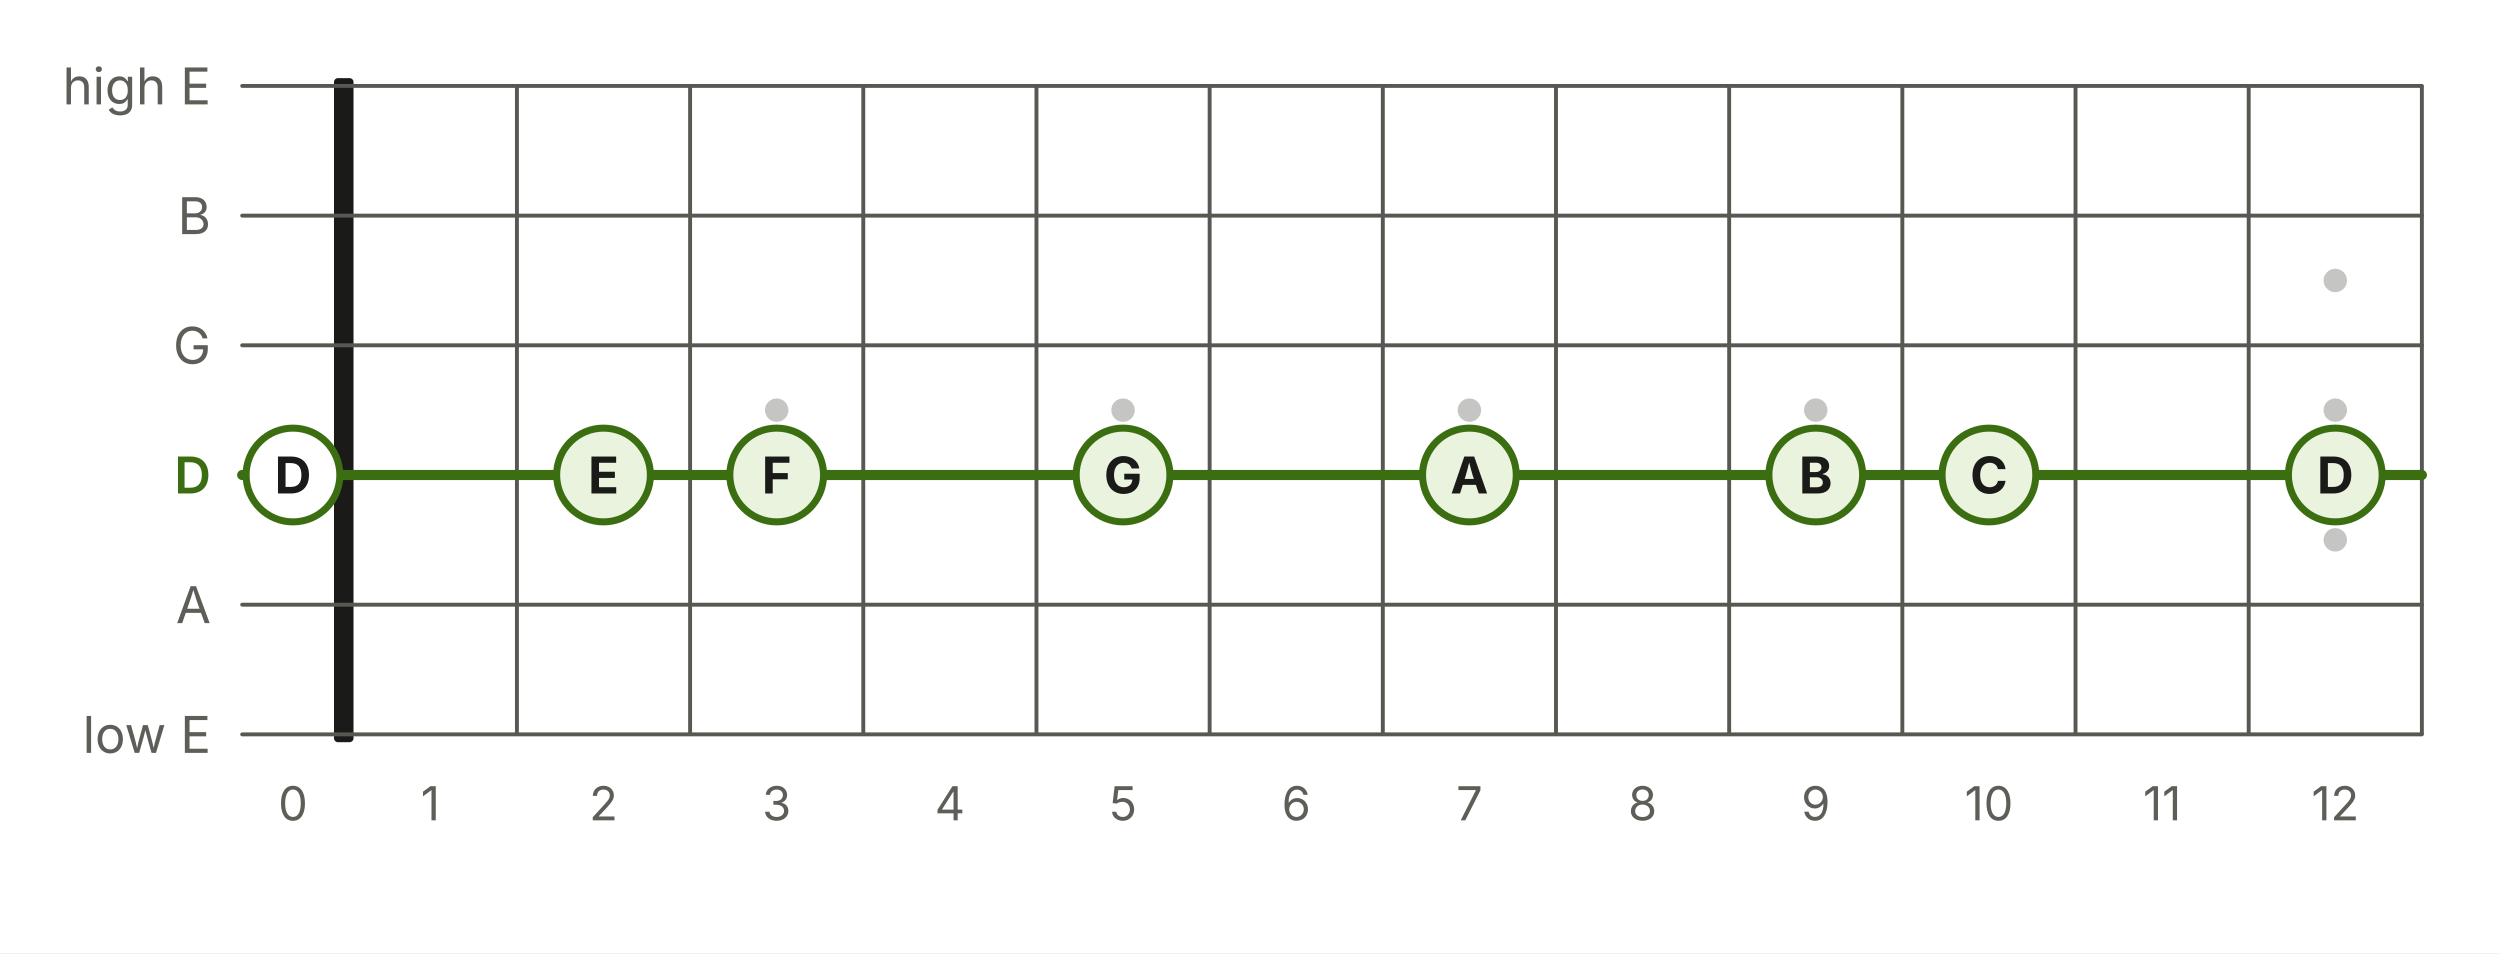
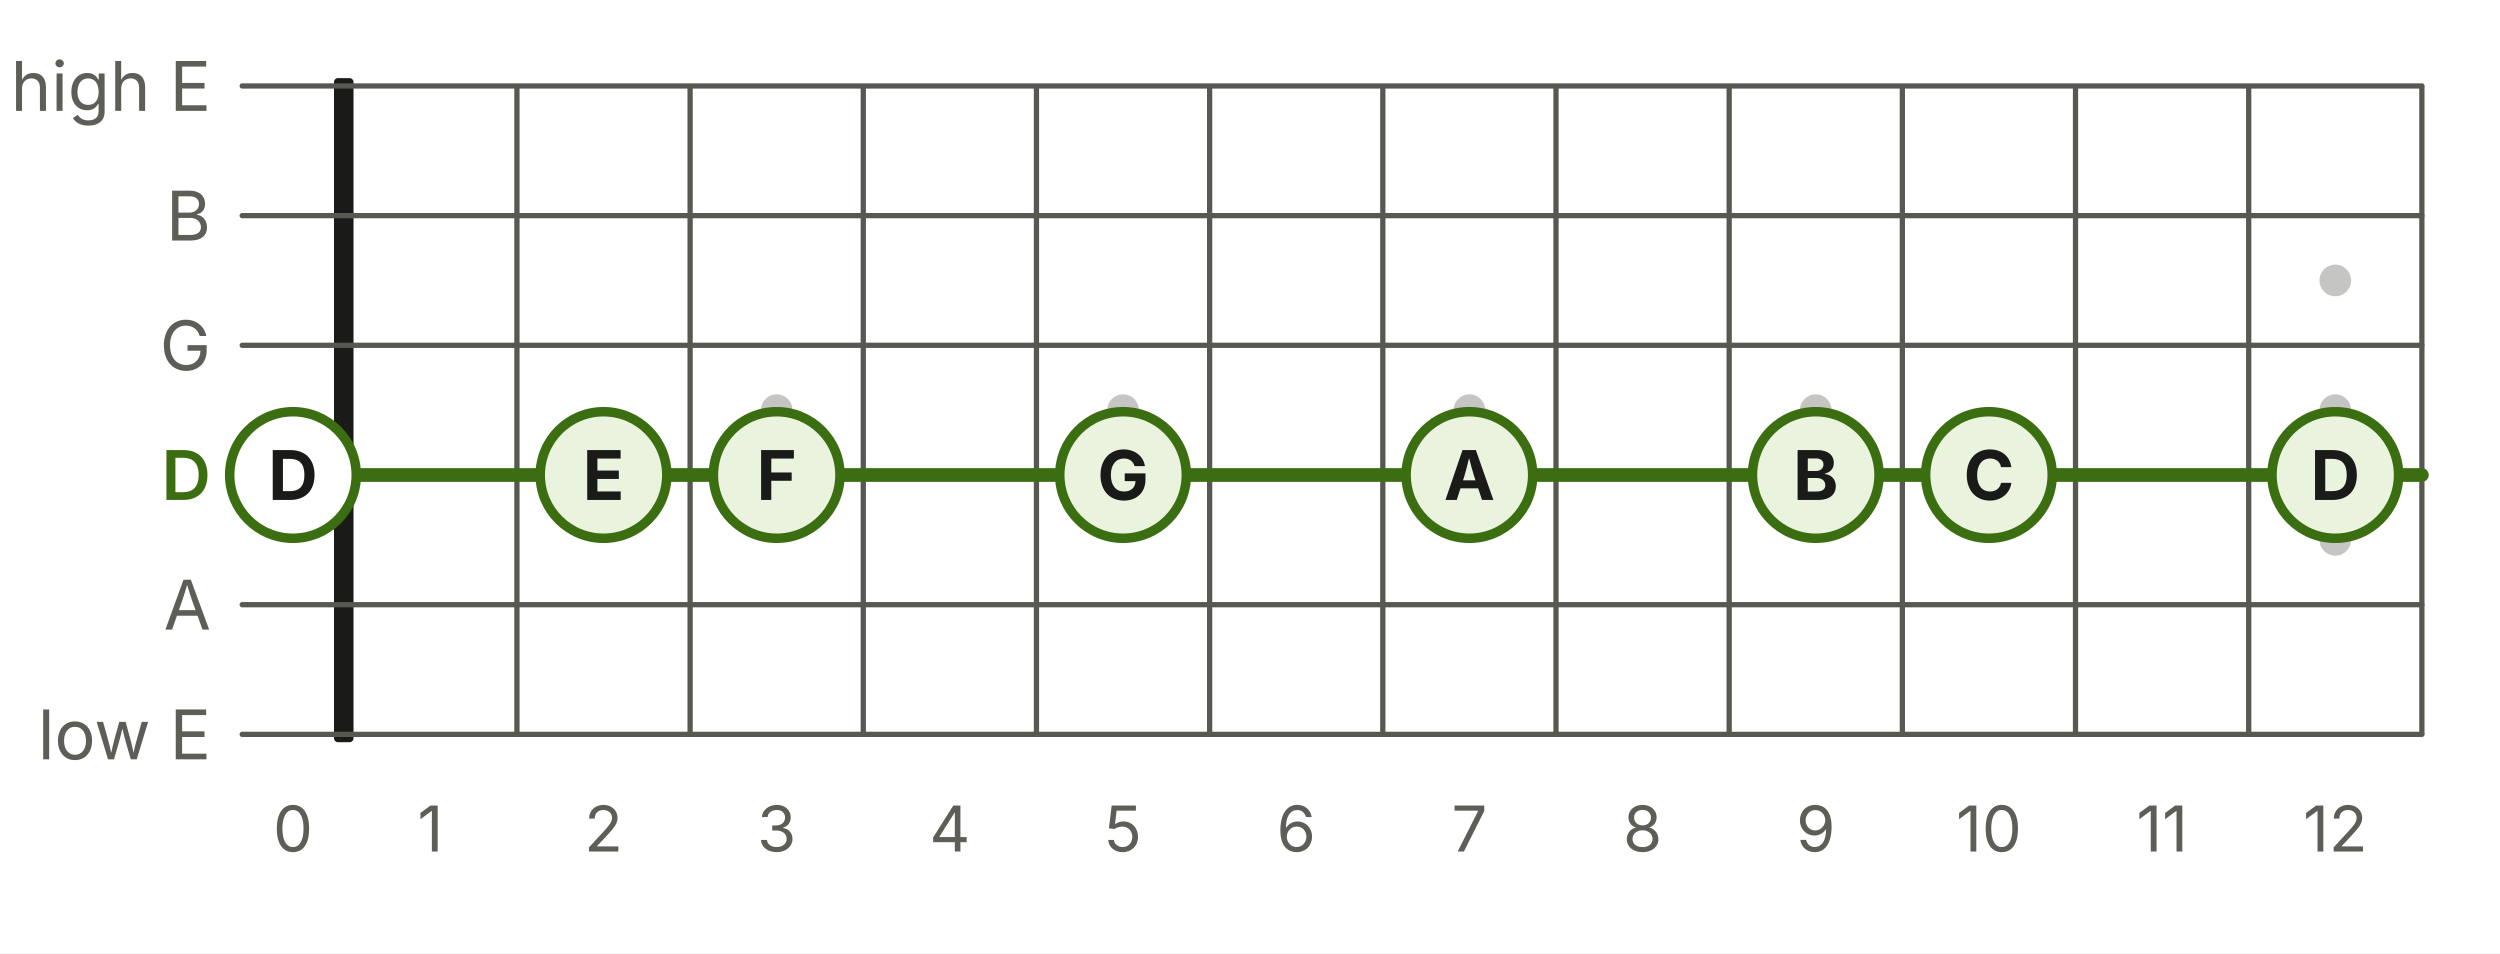
<svg xmlns="http://www.w3.org/2000/svg" width="2560" height="976" viewBox="0 0 640 244" font-family="Calibri,-apple-system,BlinkMacSystemFont,'Segoe UI',sans-serif">
  <rect width="640" height="244" fill="#ffffff" />
-   <circle cx="198.833" cy="105" r="3" fill="#585852" opacity="0.35" />
-   <circle cx="287.5" cy="105" r="3" fill="#585852" opacity="0.35" />
-   <circle cx="376.167" cy="105" r="3" fill="#585852" opacity="0.35" />
-   <circle cx="464.833" cy="105" r="3" fill="#585852" opacity="0.35" />
-   <circle cx="597.833" cy="105" r="3" fill="#585852" opacity="0.35" />
-   <circle cx="597.833" cy="71.8" r="3" fill="#585852" opacity="0.35" />
-   <circle cx="597.833" cy="138.2" r="3" fill="#585852" opacity="0.35" />
-   <line x1="132.333" y1="22" x2="132.333" y2="188" stroke="#585852" stroke-width="1" />
-   <line x1="176.667" y1="22" x2="176.667" y2="188" stroke="#585852" stroke-width="1" />
-   <line x1="221" y1="22" x2="221" y2="188" stroke="#585852" stroke-width="1" />
-   <line x1="265.333" y1="22" x2="265.333" y2="188" stroke="#585852" stroke-width="1" />
-   <line x1="309.667" y1="22" x2="309.667" y2="188" stroke="#585852" stroke-width="1" />
-   <line x1="354" y1="22" x2="354" y2="188" stroke="#585852" stroke-width="1" />
-   <line x1="398.333" y1="22" x2="398.333" y2="188" stroke="#585852" stroke-width="1" />
-   <line x1="442.667" y1="22" x2="442.667" y2="188" stroke="#585852" stroke-width="1" />
-   <line x1="487" y1="22" x2="487" y2="188" stroke="#585852" stroke-width="1" />
-   <line x1="531.333" y1="22" x2="531.333" y2="188" stroke="#585852" stroke-width="1" />
-   <line x1="575.667" y1="22" x2="575.667" y2="188" stroke="#585852" stroke-width="1" />
-   <line x1="620" y1="22" x2="620" y2="188" stroke="#585852" stroke-width="1" />
+   <circle cx="198.833" cy="105" r="4.05" fill="#585852" opacity="0.35" />
+   <circle cx="287.5" cy="105" r="4.05" fill="#585852" opacity="0.35" />
+   <circle cx="376.167" cy="105" r="4.05" fill="#585852" opacity="0.35" />
+   <circle cx="464.833" cy="105" r="4.05" fill="#585852" opacity="0.35" />
+   <circle cx="597.833" cy="105" r="4.05" fill="#585852" opacity="0.35" />
+   <circle cx="597.833" cy="71.8" r="4.05" fill="#585852" opacity="0.35" />
+   <circle cx="597.833" cy="138.2" r="4.05" fill="#585852" opacity="0.35" />
+   <line x1="132.333" y1="22" x2="132.333" y2="188" stroke="#585852" stroke-width="1.35" />
+   <line x1="176.667" y1="22" x2="176.667" y2="188" stroke="#585852" stroke-width="1.35" />
+   <line x1="221" y1="22" x2="221" y2="188" stroke="#585852" stroke-width="1.35" />
+   <line x1="265.333" y1="22" x2="265.333" y2="188" stroke="#585852" stroke-width="1.35" />
+   <line x1="309.667" y1="22" x2="309.667" y2="188" stroke="#585852" stroke-width="1.35" />
+   <line x1="354" y1="22" x2="354" y2="188" stroke="#585852" stroke-width="1.35" />
+   <line x1="398.333" y1="22" x2="398.333" y2="188" stroke="#585852" stroke-width="1.35" />
+   <line x1="442.667" y1="22" x2="442.667" y2="188" stroke="#585852" stroke-width="1.35" />
+   <line x1="487" y1="22" x2="487" y2="188" stroke="#585852" stroke-width="1.35" />
+   <line x1="531.333" y1="22" x2="531.333" y2="188" stroke="#585852" stroke-width="1.35" />
+   <line x1="575.667" y1="22" x2="575.667" y2="188" stroke="#585852" stroke-width="1.35" />
+   <line x1="620" y1="22" x2="620" y2="188" stroke="#585852" stroke-width="1.35" />
  <rect x="85.5" y="20" width="5" height="170" fill="#1a1a18" rx="1" />
-   <line x1="62" y1="22" x2="620" y2="22" stroke="#585852" stroke-width="1" stroke-linecap="round" />
-   <text x="54" y="22" text-anchor="end" dominant-baseline="central" font-size="13" font-weight="400" fill="#5e5e58">high E</text>
-   <line x1="62" y1="55.2" x2="620" y2="55.2" stroke="#585852" stroke-width="1" stroke-linecap="round" />
-   <text x="54" y="55.2" text-anchor="end" dominant-baseline="central" font-size="13" font-weight="400" fill="#5e5e58">B</text>
-   <line x1="62" y1="88.4" x2="620" y2="88.4" stroke="#585852" stroke-width="1" stroke-linecap="round" />
-   <text x="54" y="88.4" text-anchor="end" dominant-baseline="central" font-size="13" font-weight="400" fill="#5e5e58">G</text>
-   <line x1="62" y1="121.6" x2="620" y2="121.6" stroke="#3b6d11" stroke-width="2.6" stroke-linecap="round" />
-   <text x="54" y="121.6" text-anchor="end" dominant-baseline="central" font-size="13" font-weight="600" fill="#3b6d11">D</text>
-   <line x1="62" y1="154.8" x2="620" y2="154.8" stroke="#585852" stroke-width="1" stroke-linecap="round" />
-   <text x="54" y="154.8" text-anchor="end" dominant-baseline="central" font-size="13" font-weight="400" fill="#5e5e58">A</text>
-   <line x1="62" y1="188" x2="620" y2="188" stroke="#585852" stroke-width="1" stroke-linecap="round" />
-   <text x="54" y="188" text-anchor="end" dominant-baseline="central" font-size="13" font-weight="400" fill="#5e5e58">low E</text>
-   <circle cx="75" cy="121.6" r="12" fill="#ffffff" stroke="#3b6d11" stroke-width="1.8" />
-   <circle cx="154.5" cy="121.6" r="12" fill="#eaf3de" stroke="#3b6d11" stroke-width="1.8" />
-   <circle cx="198.833" cy="121.6" r="12" fill="#eaf3de" stroke="#3b6d11" stroke-width="1.8" />
-   <circle cx="287.5" cy="121.6" r="12" fill="#eaf3de" stroke="#3b6d11" stroke-width="1.8" />
-   <circle cx="376.167" cy="121.6" r="12" fill="#eaf3de" stroke="#3b6d11" stroke-width="1.8" />
-   <circle cx="464.833" cy="121.6" r="12" fill="#eaf3de" stroke="#3b6d11" stroke-width="1.8" />
-   <circle cx="509.167" cy="121.6" r="12" fill="#eaf3de" stroke="#3b6d11" stroke-width="1.8" />
-   <circle cx="597.833" cy="121.6" r="12" fill="#eaf3de" stroke="#3b6d11" stroke-width="1.8" />
-   <g font-size="13" font-weight="700" fill="#1a1a18" text-anchor="middle" dominant-baseline="central">
+   <line x1="62" y1="22" x2="620" y2="22" stroke="#585852" stroke-width="1.35" stroke-linecap="round" />
+   <text x="54" y="22" text-anchor="end" dominant-baseline="central" font-size="17.55" font-weight="400" fill="#5e5e58">high E</text>
+   <line x1="62" y1="55.2" x2="620" y2="55.2" stroke="#585852" stroke-width="1.35" stroke-linecap="round" />
+   <text x="54" y="55.2" text-anchor="end" dominant-baseline="central" font-size="17.55" font-weight="400" fill="#5e5e58">B</text>
+   <line x1="62" y1="88.4" x2="620" y2="88.4" stroke="#585852" stroke-width="1.35" stroke-linecap="round" />
+   <text x="54" y="88.4" text-anchor="end" dominant-baseline="central" font-size="17.55" font-weight="400" fill="#5e5e58">G</text>
+   <line x1="62" y1="121.6" x2="620" y2="121.6" stroke="#3b6d11" stroke-width="3.51" stroke-linecap="round" />
+   <text x="54" y="121.6" text-anchor="end" dominant-baseline="central" font-size="17.55" font-weight="600" fill="#3b6d11">D</text>
+   <line x1="62" y1="154.8" x2="620" y2="154.8" stroke="#585852" stroke-width="1.35" stroke-linecap="round" />
+   <text x="54" y="154.8" text-anchor="end" dominant-baseline="central" font-size="17.55" font-weight="400" fill="#5e5e58">A</text>
+   <line x1="62" y1="188" x2="620" y2="188" stroke="#585852" stroke-width="1.35" stroke-linecap="round" />
+   <text x="54" y="188" text-anchor="end" dominant-baseline="central" font-size="17.55" font-weight="400" fill="#5e5e58">low E</text>
+   <circle cx="75" cy="121.6" r="16.2" fill="#ffffff" stroke="#3b6d11" stroke-width="2.43" />
+   <circle cx="154.5" cy="121.6" r="16.2" fill="#eaf3de" stroke="#3b6d11" stroke-width="2.43" />
+   <circle cx="198.833" cy="121.6" r="16.2" fill="#eaf3de" stroke="#3b6d11" stroke-width="2.43" />
+   <circle cx="287.5" cy="121.6" r="16.2" fill="#eaf3de" stroke="#3b6d11" stroke-width="2.43" />
+   <circle cx="376.167" cy="121.6" r="16.2" fill="#eaf3de" stroke="#3b6d11" stroke-width="2.43" />
+   <circle cx="464.833" cy="121.6" r="16.2" fill="#eaf3de" stroke="#3b6d11" stroke-width="2.43" />
+   <circle cx="509.167" cy="121.6" r="16.2" fill="#eaf3de" stroke="#3b6d11" stroke-width="2.43" />
+   <circle cx="597.833" cy="121.6" r="16.2" fill="#eaf3de" stroke="#3b6d11" stroke-width="2.43" />
+   <g font-size="17.55" font-weight="700" fill="#1a1a18" text-anchor="middle" dominant-baseline="central">
    <text x="75" y="121.6">D</text>
    <text x="154.5" y="121.6">E</text>
    <text x="198.833" y="121.6">F</text>
    <text x="287.5" y="121.6">G</text>
    <text x="376.167" y="121.6">A</text>
    <text x="464.833" y="121.6">B</text>
    <text x="509.167" y="121.6">C</text>
    <text x="597.833" y="121.6">D</text>
  </g>
-   <g font-size="12" fill="#5e5e58" text-anchor="middle">
-     <text x="75" y="210">0</text>
-     <text x="110.167" y="210">1</text>
-     <text x="154.5" y="210">2</text>
-     <text x="198.833" y="210">3</text>
-     <text x="243.167" y="210">4</text>
-     <text x="287.5" y="210">5</text>
-     <text x="331.833" y="210">6</text>
-     <text x="376.167" y="210">7</text>
-     <text x="420.5" y="210">8</text>
-     <text x="464.833" y="210">9</text>
-     <text x="509.167" y="210">10</text>
-     <text x="553.5" y="210">11</text>
-     <text x="597.833" y="210">12</text>
+   <g font-size="16.2" fill="#5e5e58" text-anchor="middle">
+     <text x="75" y="218">0</text>
+     <text x="110.167" y="218">1</text>
+     <text x="154.5" y="218">2</text>
+     <text x="198.833" y="218">3</text>
+     <text x="243.167" y="218">4</text>
+     <text x="287.5" y="218">5</text>
+     <text x="331.833" y="218">6</text>
+     <text x="376.167" y="218">7</text>
+     <text x="420.5" y="218">8</text>
+     <text x="464.833" y="218">9</text>
+     <text x="509.167" y="218">10</text>
+     <text x="553.5" y="218">11</text>
+     <text x="597.833" y="218">12</text>
  </g>
</svg>
